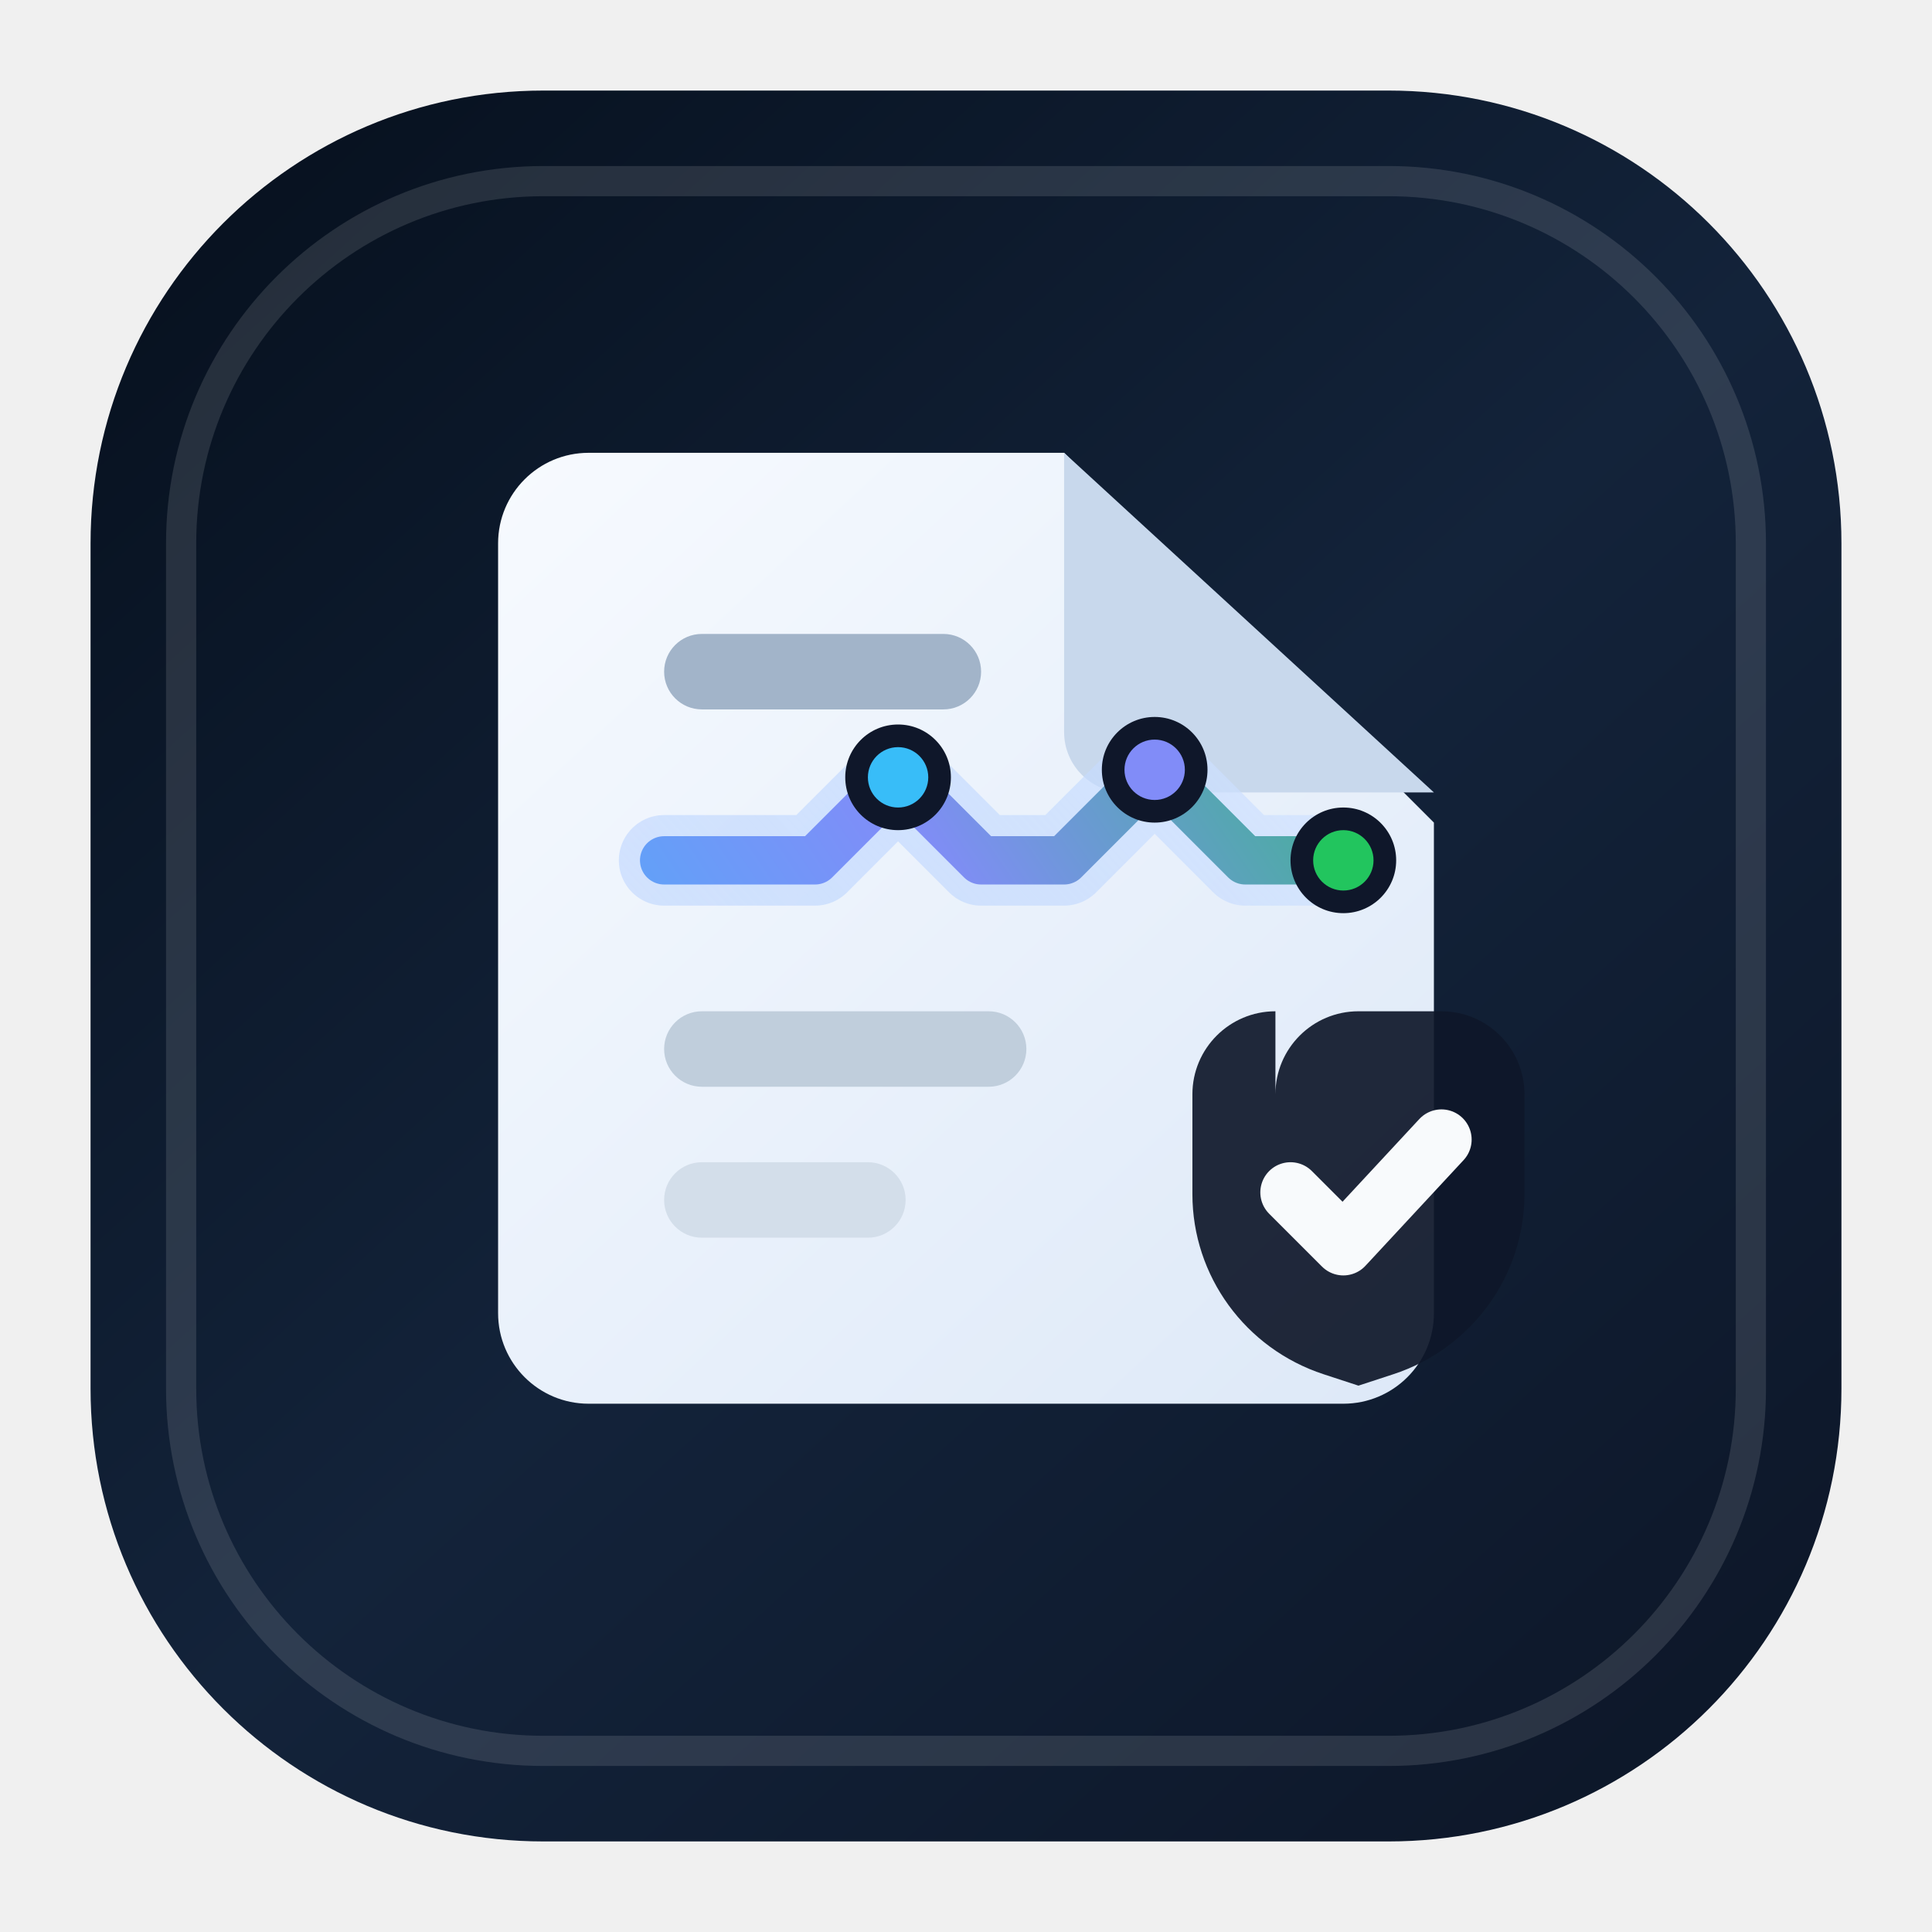
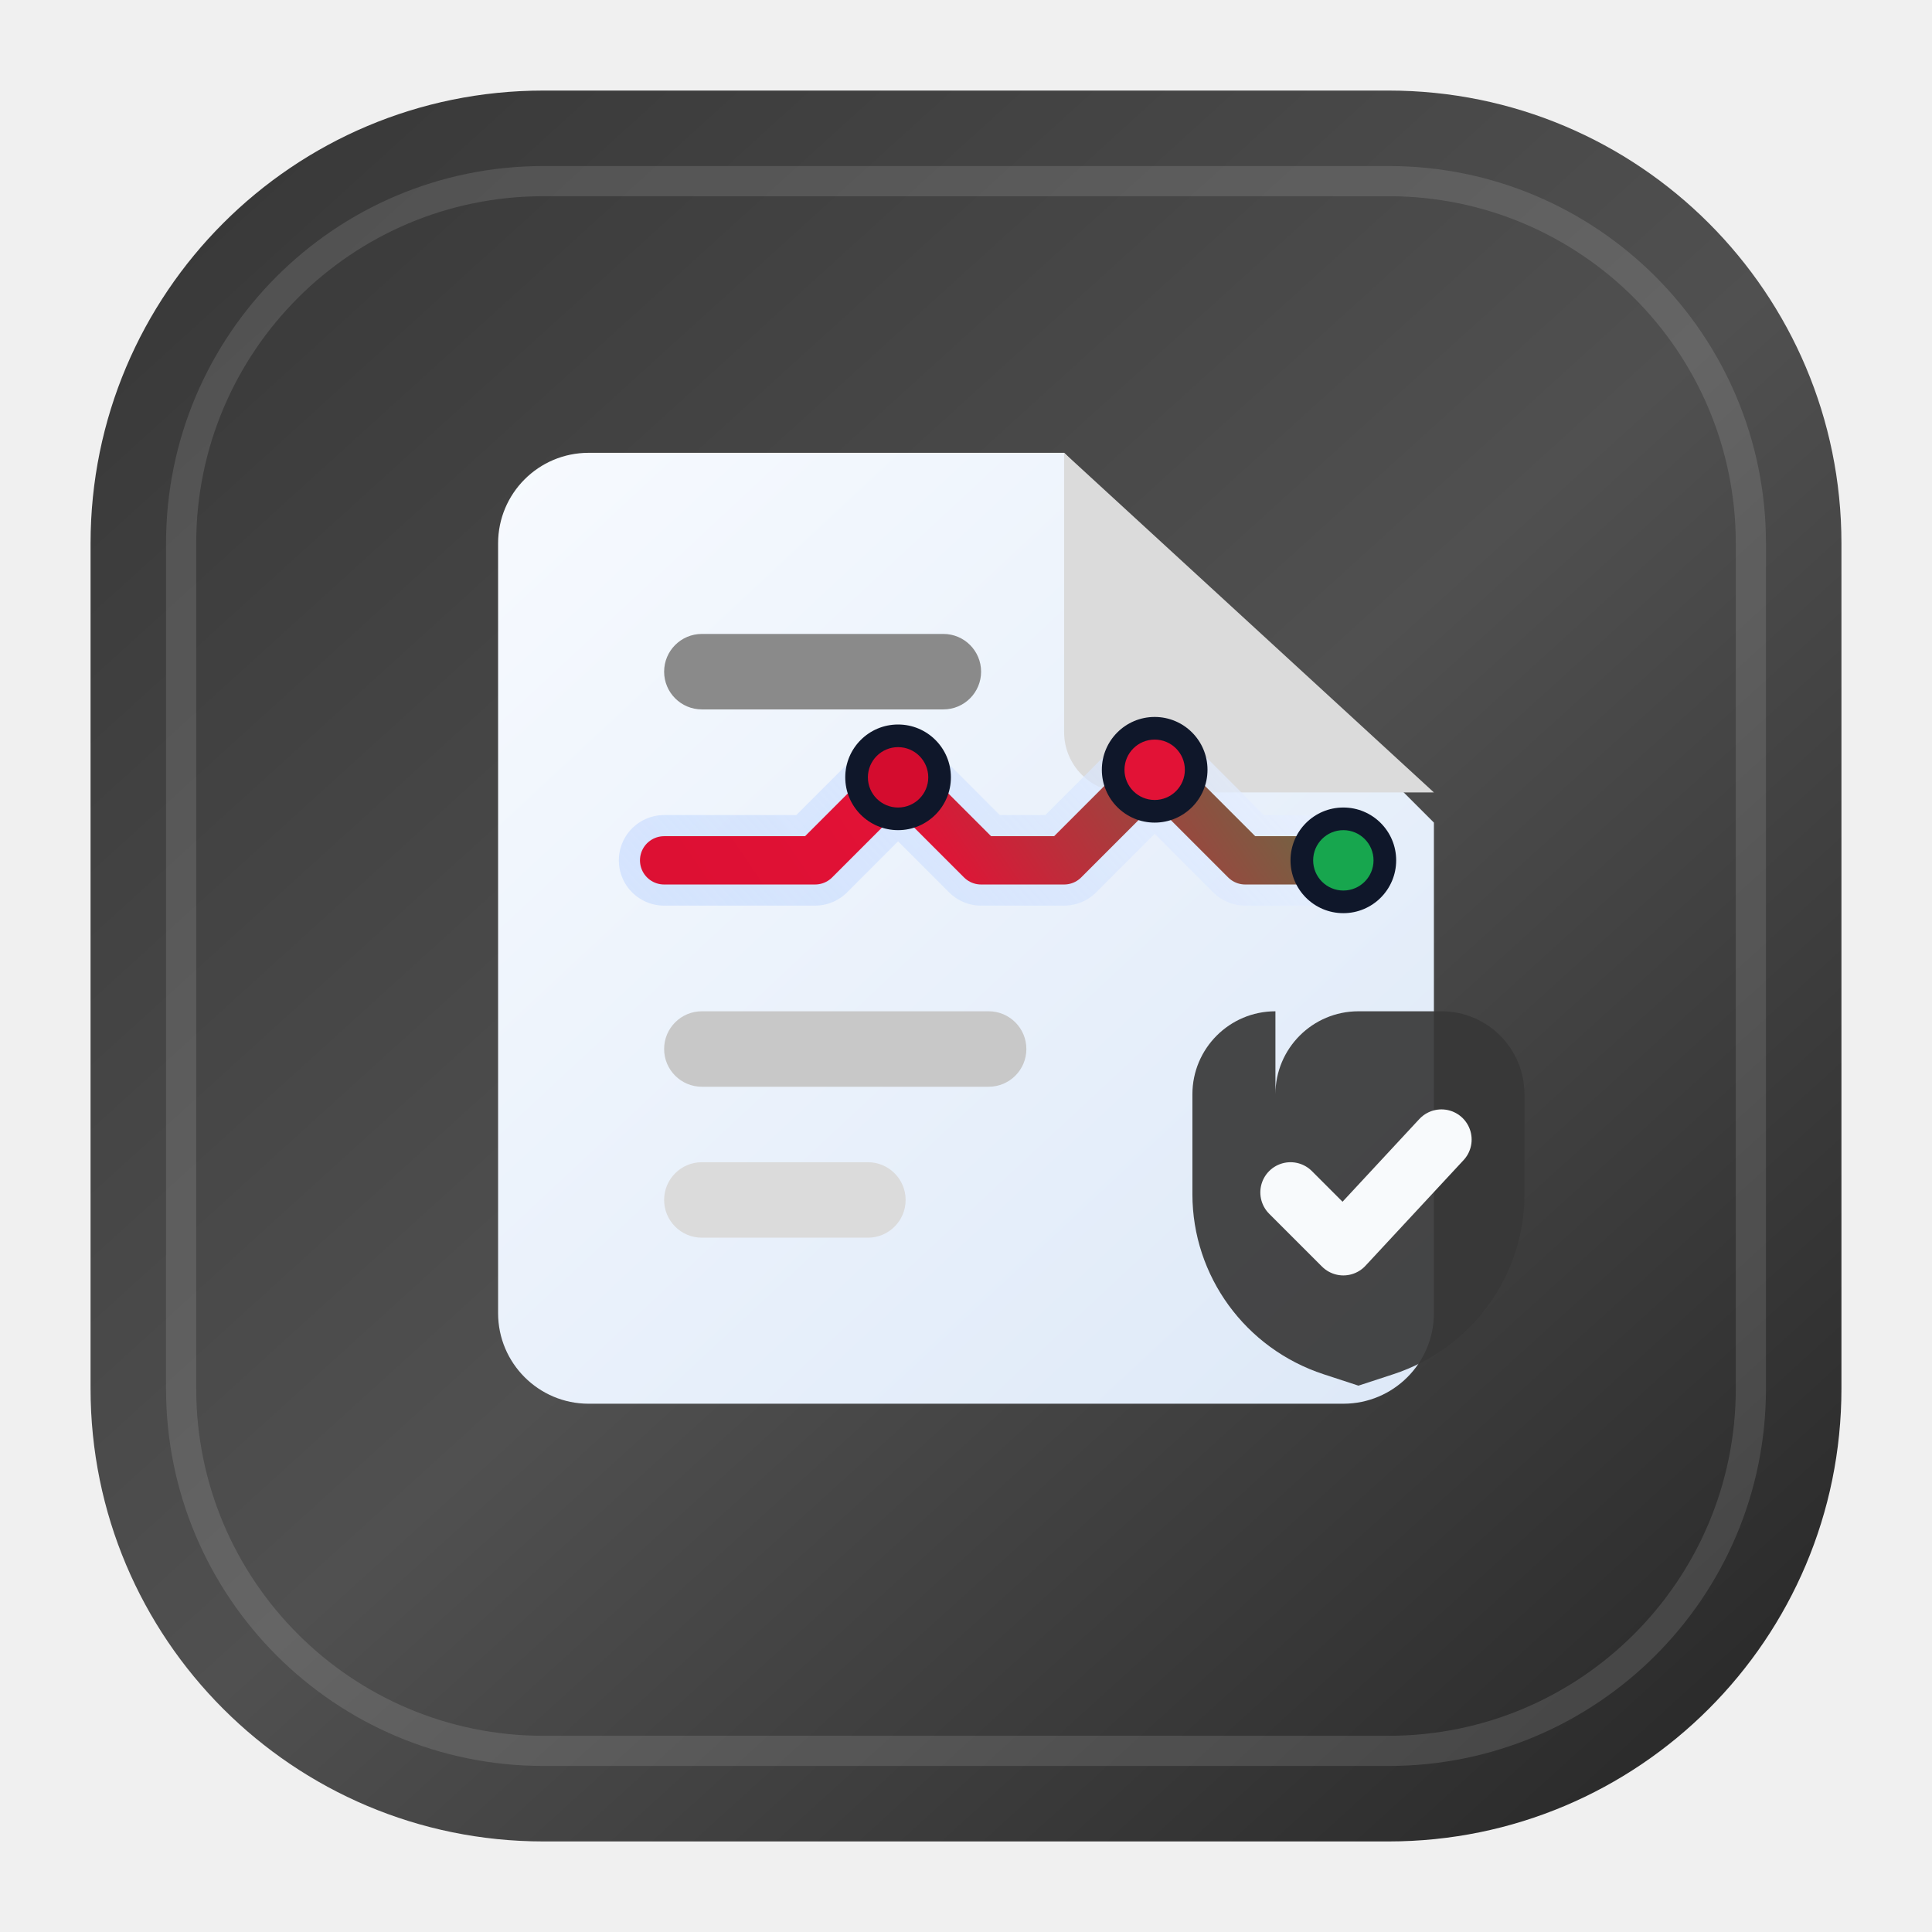
<svg xmlns="http://www.w3.org/2000/svg" viewBox="0 0 512 512" fill="none">
  <defs>
    <linearGradient id="ndx-shell-xl" x1="56" y1="40" x2="448" y2="472" gradientUnits="userSpaceOnUse">
-       <stop stop-color="#07111F" />
-       <stop offset="0.52" stop-color="#13233A" />
-       <stop offset="1" stop-color="#0D1729" />
+       <stop stop-color="#383838" />
+       <stop offset="0.52" stop-color="#505050" />
+       <stop offset="1" stop-color="#2A2A2A" />
    </linearGradient>
    <linearGradient id="ndx-core-xl" x1="124" y1="104" x2="396" y2="396" gradientUnits="userSpaceOnUse">
      <stop stop-color="#F8FBFF" />
      <stop offset="1" stop-color="#DBE7F7" />
    </linearGradient>
    <linearGradient id="ndx-signal-xl" x1="132" y1="344" x2="396" y2="164" gradientUnits="userSpaceOnUse">
-       <stop stop-color="#38BDF8" />
-       <stop offset="0.5" stop-color="#818CF8" />
-       <stop offset="1" stop-color="#22C55E" />
+       <stop stop-color="#D40C2E" />
+       <stop offset="0.5" stop-color="#E21236" />
+       <stop offset="1" stop-color="#17A64E" />
    </linearGradient>
    <linearGradient id="ndx-rail-xl" x1="144" y1="368" x2="380" y2="152" gradientUnits="userSpaceOnUse">
      <stop stop-color="#8AB4FF" stop-opacity="0.2" />
-       <stop offset="1" stop-color="#E2EEFF" stop-opacity="0.85" />
+       <stop offset="1" stop-color="#FFFFFF" stop-opacity="0.85" />
    </linearGradient>
  </defs>
  <rect x="24" y="24" width="464" height="464" rx="120" fill="url(#ndx-shell-xl)" />
  <rect x="48" y="48" width="416" height="416" rx="96" stroke="#FFFFFF" stroke-opacity="0.12" stroke-width="8" />
  <path d="M132 144C132 130.745 142.745 120 156 120H282L380 218V348C380 361.255 369.255 372 356 372H156C142.745 372 132 361.255 132 348V144Z" fill="url(#ndx-core-xl)" />
-   <path d="M282 120V194C282 202.837 289.163 210 298 210H380" fill="#C8D8EC" />
-   <rect x="176" y="168" width="84" height="20" rx="10" fill="#A2B4C9" />
+   <path d="M282 120V194C282 202.837 289.163 210 298 210H380" fill="#DBDBDB" />
+   <rect x="176" y="168" width="84" height="20" rx="10" fill="#8A8A8A" />
  <path d="M176 228H216L238 206L260 228H282L306 204L330 228H356" stroke="url(#ndx-rail-xl)" stroke-width="24" stroke-linecap="round" stroke-linejoin="round" />
  <path d="M176 228H216L238 206L260 228H282L306 204L330 228H356" stroke="url(#ndx-signal-xl)" stroke-width="12.8" stroke-linecap="round" stroke-linejoin="round" />
  <circle cx="238" cy="206" r="14" fill="#0F172A" />
-   <circle cx="238" cy="206" r="8" fill="#38BDF8" />
+   <circle cx="238" cy="206" r="8" fill="#D40C2E" />
  <circle cx="306" cy="204" r="14" fill="#0F172A" />
-   <circle cx="306" cy="204" r="8" fill="#818CF8" />
+   <circle cx="306" cy="204" r="8" fill="#E21236" />
  <circle cx="356" cy="228" r="14" fill="#0F172A" />
-   <circle cx="356" cy="228" r="8" fill="#22C55E" />
-   <rect x="176" y="268" width="96" height="20" rx="10" fill="#C0CEDC" />
-   <rect x="176" y="308" width="64" height="20" rx="10" fill="#D3DEEA" />
-   <path d="M338 290C338 277.85 347.85 268 360 268H382C394.15 268 404 277.85 404 290V316.465C404 338.176 389.948 357.406 369.229 364.19L360 367.211L350.771 364.19C330.052 357.406 316 338.176 316 316.465V290C316 277.85 325.85 268 338 268Z" fill="#0F172A" fill-opacity="0.92" />
+   <circle cx="356" cy="228" r="8" fill="#17A64E" />
+   <rect x="176" y="268" width="96" height="20" rx="10" fill="#C8C8C8" />
+   <rect x="176" y="308" width="64" height="20" rx="10" fill="#DBDBDB" />
+   <path d="M338 290C338 277.85 347.85 268 360 268H382C394.15 268 404 277.85 404 290V316.465C404 338.176 389.948 357.406 369.229 364.19L360 367.211L350.771 364.19C330.052 357.406 316 338.176 316 316.465V290C316 277.85 325.85 268 338 268Z" fill="#383838" fill-opacity="0.92" />
  <path d="M342 316L356 330L382 302" stroke="#F8FAFC" stroke-width="16" stroke-linecap="round" stroke-linejoin="round" />
</svg>
